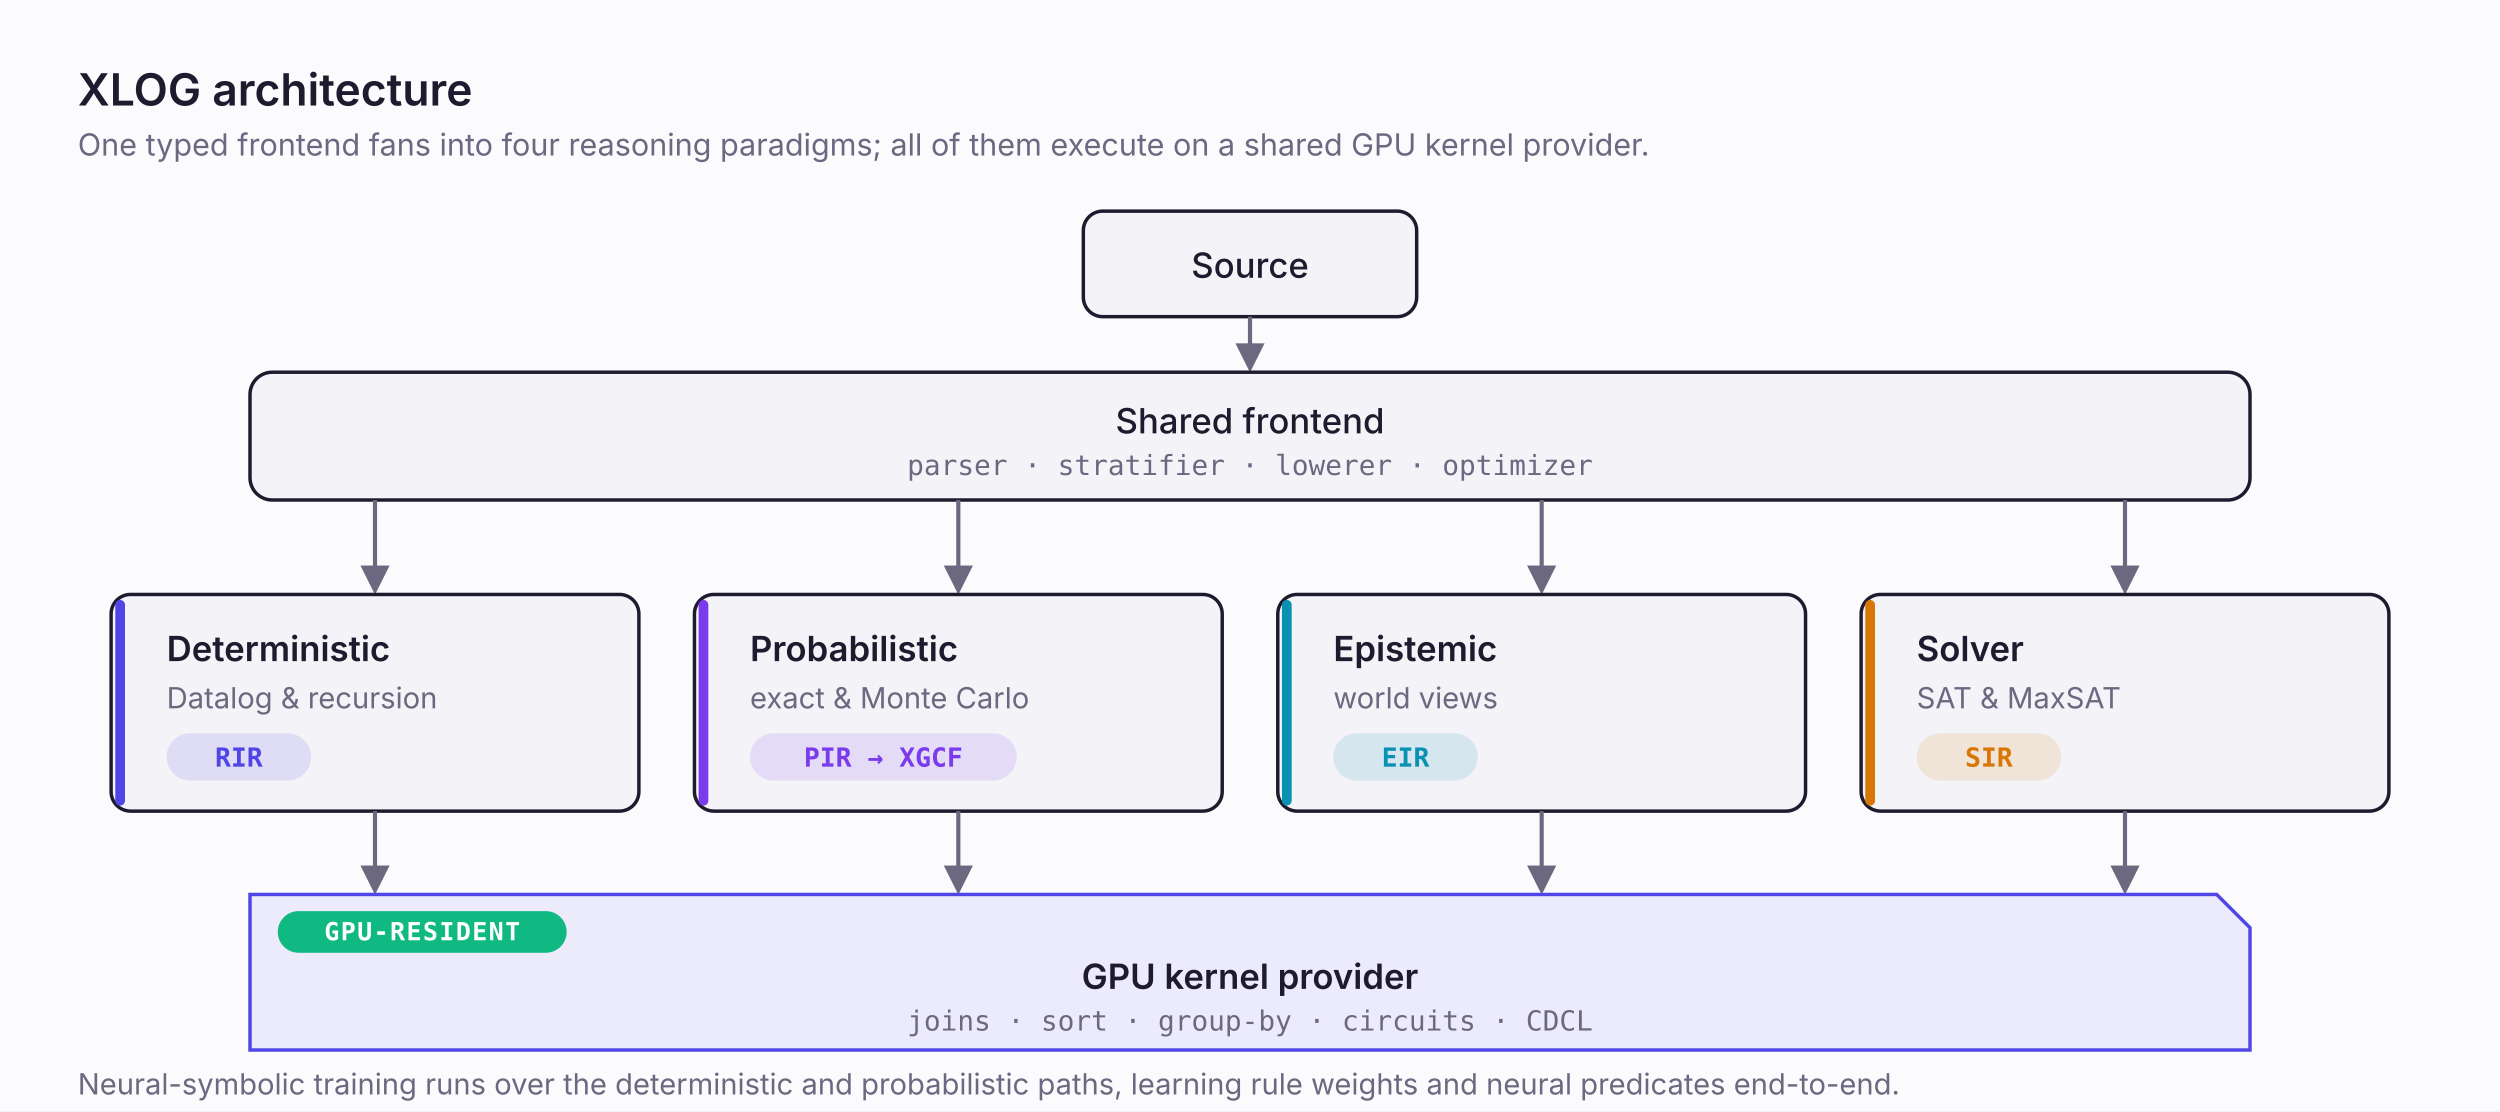
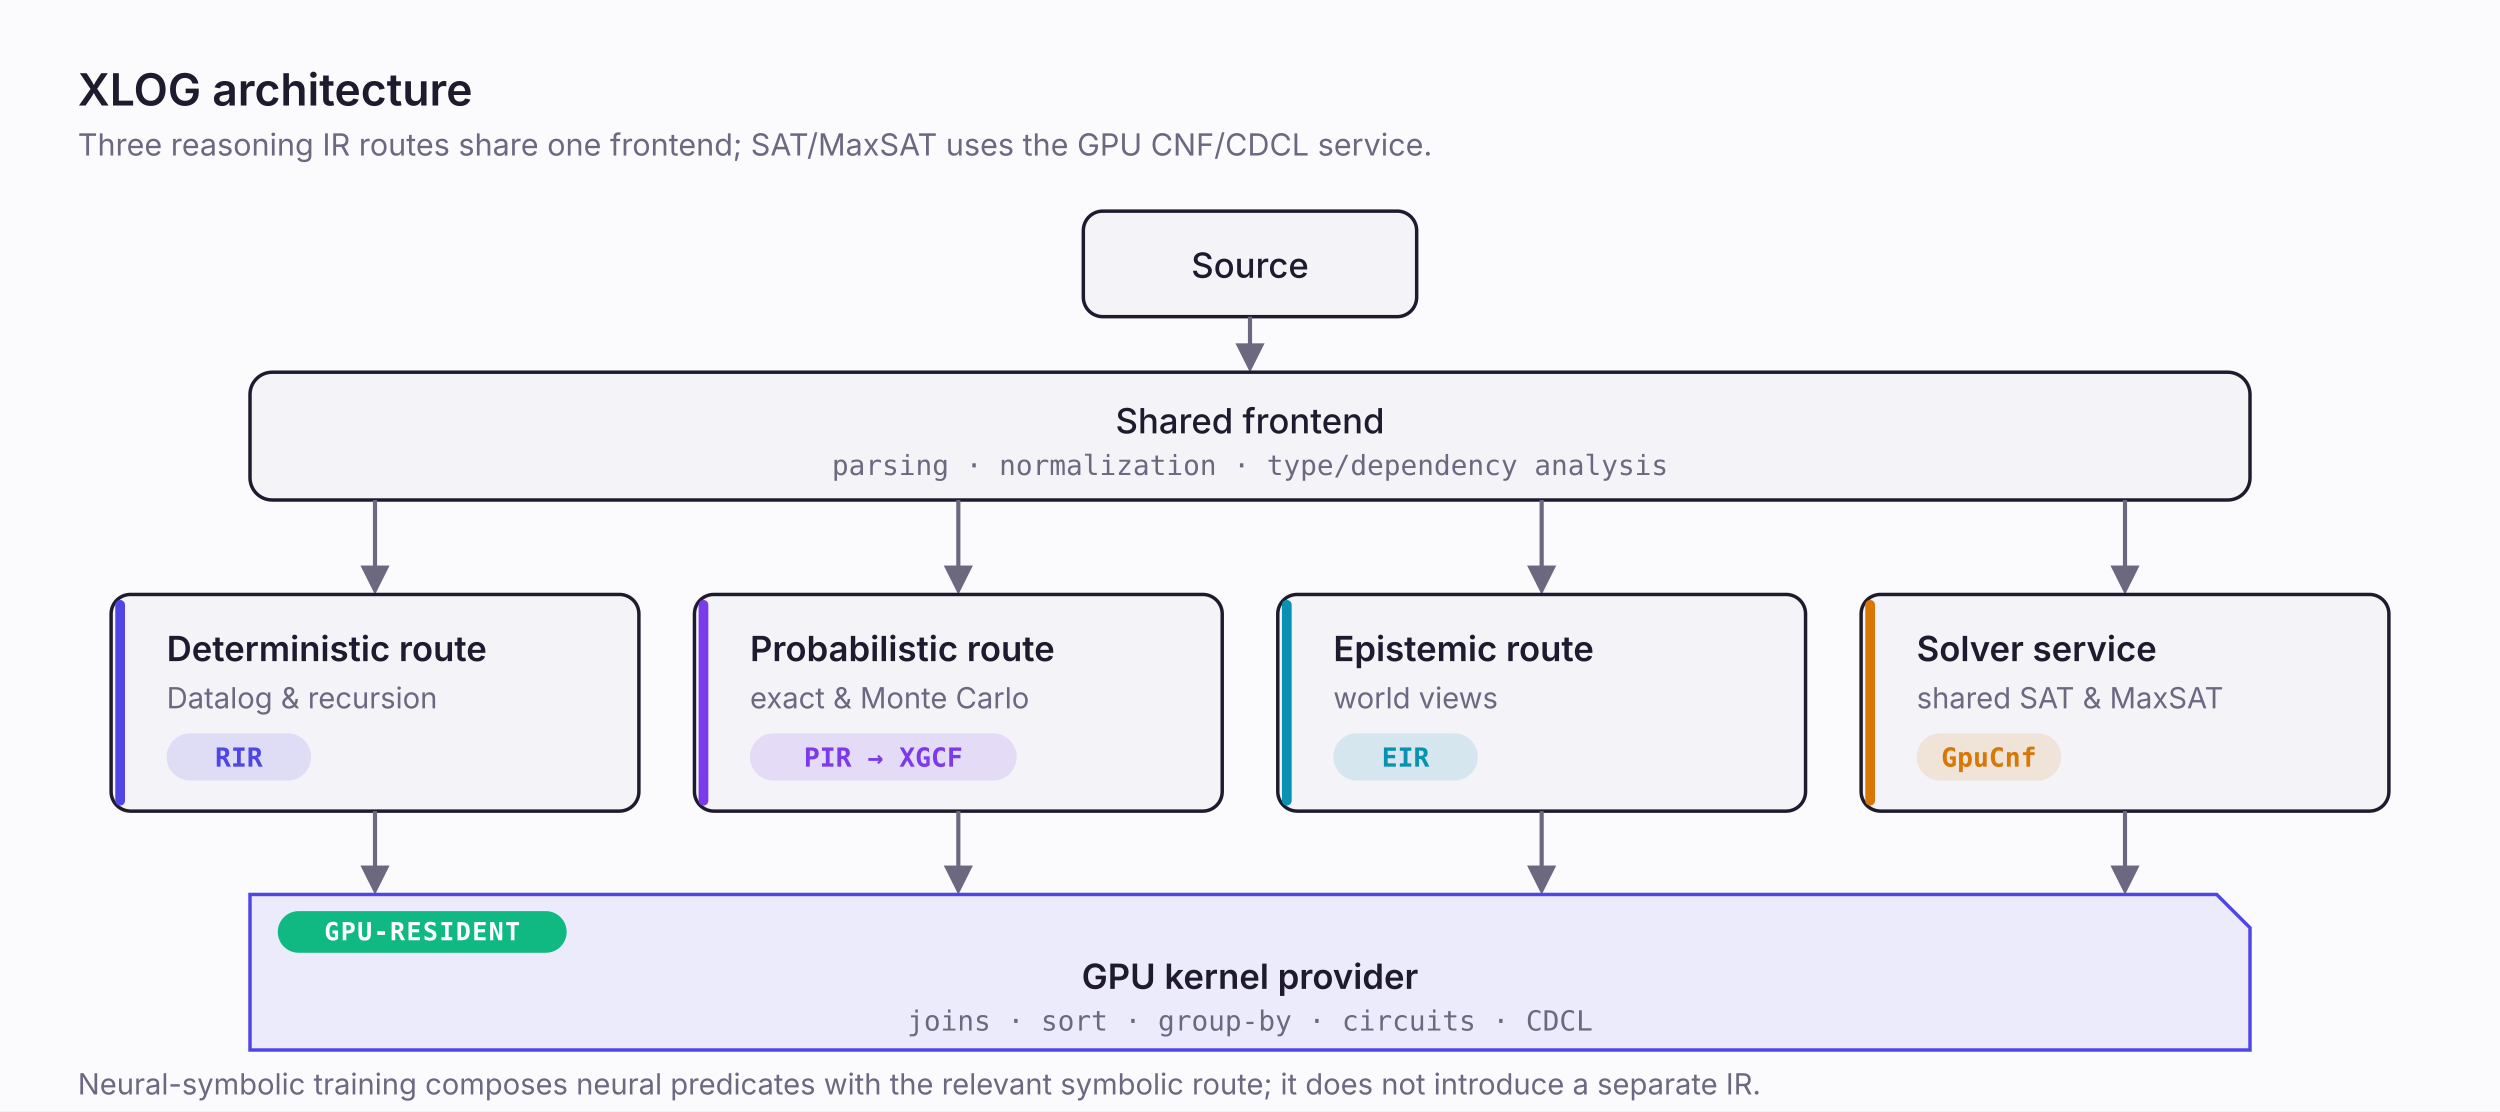
<svg xmlns="http://www.w3.org/2000/svg" viewBox="0 0 900 400" font-family="Inter, system-ui, sans-serif">
  <rect width="900" height="400" fill="#FBFBFD" />
  <defs>
    <marker id="aa" viewBox="0 0 10 10" refX="8" refY="5" markerWidth="7" markerHeight="7" orient="auto-start-reverse">
      <path d="M0,0 L10,5 L0,10 z" fill="#6B6880" />
    </marker>
  </defs>
  <text x="28" y="38" font-size="16" font-weight="600" fill="#1E1B2E">XLOG architecture</text>
-   <text x="28" y="56" font-size="11" fill="#6B6880">One typed frontend fans into four reasoning paradigms; all of them execute on a shared GPU kernel provider.</text>
+   <text x="28" y="56" font-size="11" fill="#6B6880">Three reasoning IR routes share one frontend; SAT/MaxSAT uses the GPU CNF/CDCL service.</text>
  <rect x="390" y="76" width="120" height="38" rx="7" fill="#F3F3F8" stroke="#1E1B2E" stroke-width="1.25" />
  <text x="450" y="100" text-anchor="middle" font-size="12.5" font-weight="500" fill="#1E1B2E">Source</text>
  <path d="M450,114 V132" stroke="#6B6880" stroke-width="1.5" fill="none" marker-end="url(#aa)" />
  <rect x="90" y="134" width="720" height="46" rx="8" fill="#F3F3F8" stroke="#1E1B2E" stroke-width="1.25" />
  <text x="450" y="156" text-anchor="middle" font-size="12.5" font-weight="500" fill="#1E1B2E">Shared frontend</text>
-   <text x="450" y="171" text-anchor="middle" font-size="10" fill="#6B6880" font-family="'JetBrains Mono','SF Mono',ui-monospace,Menlo,monospace">parser · stratifier · lowerer · optimizer</text>
+   <text x="450" y="171" text-anchor="middle" font-size="10" fill="#6B6880" font-family="'JetBrains Mono','SF Mono',ui-monospace,Menlo,monospace">parsing · normalization · type/dependency analysis</text>
  <g stroke="#6B6880" stroke-width="1.5" fill="none" marker-end="url(#aa)">
    <path d="M135,180 V212" />
    <path d="M345,180 V212" />
    <path d="M555,180 V212" />
    <path d="M765,180 V212" />
  </g>
  <g>
    <rect x="40" y="214" width="190" height="78" rx="7" fill="#F3F3F8" stroke="#1E1B2E" stroke-width="1.25" />
    <rect x="41.5" y="216" width="3.5" height="74" rx="1.75" fill="#4F46E5" />
-     <text x="60" y="238" font-size="12.5" font-weight="600" fill="#1E1B2E">Deterministic</text>
+     <text x="60" y="238" font-size="12.5" font-weight="600" fill="#1E1B2E">Deterministic route</text>
    <text x="60" y="255" font-size="10.5" fill="#6B6880">Datalog &amp; recursion</text>
    <rect x="60" y="264" width="52" height="17" rx="8.5" fill="#4F46E5" fill-opacity="0.13" />
    <text x="86" y="276" text-anchor="middle" font-size="9.5" font-weight="600" fill="#4F46E5" font-family="'JetBrains Mono','SF Mono',ui-monospace,Menlo,monospace">RIR</text>
  </g>
  <g>
    <rect x="250" y="214" width="190" height="78" rx="7" fill="#F3F3F8" stroke="#1E1B2E" stroke-width="1.25" />
    <rect x="251.5" y="216" width="3.5" height="74" rx="1.75" fill="#7C3AED" />
-     <text x="270" y="238" font-size="12.5" font-weight="600" fill="#1E1B2E">Probabilistic</text>
+     <text x="270" y="238" font-size="12.5" font-weight="600" fill="#1E1B2E">Probabilistic route</text>
    <text x="270" y="255" font-size="10.5" fill="#6B6880">exact &amp; Monte Carlo</text>
    <rect x="270" y="264" width="96" height="17" rx="8.5" fill="#7C3AED" fill-opacity="0.13" />
    <text x="318" y="276" text-anchor="middle" font-size="9.5" font-weight="600" fill="#7C3AED" font-family="'JetBrains Mono','SF Mono',ui-monospace,Menlo,monospace">PIR → XGCF</text>
  </g>
  <g>
    <rect x="460" y="214" width="190" height="78" rx="7" fill="#F3F3F8" stroke="#1E1B2E" stroke-width="1.25" />
    <rect x="461.5" y="216" width="3.5" height="74" rx="1.75" fill="#0891B2" />
-     <text x="480" y="238" font-size="12.5" font-weight="600" fill="#1E1B2E">Epistemic</text>
+     <text x="480" y="238" font-size="12.5" font-weight="600" fill="#1E1B2E">Epistemic route</text>
    <text x="480" y="255" font-size="10.5" fill="#6B6880">world views</text>
    <rect x="480" y="264" width="52" height="17" rx="8.5" fill="#0891B2" fill-opacity="0.13" />
    <text x="506" y="276" text-anchor="middle" font-size="9.5" font-weight="600" fill="#0891B2" font-family="'JetBrains Mono','SF Mono',ui-monospace,Menlo,monospace">EIR</text>
  </g>
  <g>
    <rect x="670" y="214" width="190" height="78" rx="7" fill="#F3F3F8" stroke="#1E1B2E" stroke-width="1.25" />
    <rect x="671.5" y="216" width="3.5" height="74" rx="1.75" fill="#D97706" />
-     <text x="690" y="238" font-size="12.5" font-weight="600" fill="#1E1B2E">Solver</text>
-     <text x="690" y="255" font-size="10.5" fill="#6B6880">SAT &amp; MaxSAT</text>
+     <text x="690" y="238" font-size="12.5" font-weight="600" fill="#1E1B2E">Solver service</text>
+     <text x="690" y="255" font-size="10.5" fill="#6B6880">shared SAT &amp; MaxSAT</text>
    <rect x="690" y="264" width="52" height="17" rx="8.5" fill="#D97706" fill-opacity="0.13" />
-     <text x="716" y="276" text-anchor="middle" font-size="9.5" font-weight="600" fill="#D97706" font-family="'JetBrains Mono','SF Mono',ui-monospace,Menlo,monospace">SIR</text>
+     <text x="716" y="276" text-anchor="middle" font-size="9.5" font-weight="600" fill="#D97706" font-family="'JetBrains Mono','SF Mono',ui-monospace,Menlo,monospace">GpuCnf</text>
  </g>
  <g stroke="#6B6880" stroke-width="1.5" fill="none" marker-end="url(#aa)">
    <path d="M135,292 V320" />
    <path d="M345,292 V320" />
    <path d="M555,292 V320" />
    <path d="M765,292 V320" />
  </g>
  <path d="M90,322 H798 L810,334 V378 H90 Z" fill="#ECEBFB" stroke="#4F46E5" stroke-width="1.25" />
  <rect x="100" y="328" width="104" height="15" rx="7.5" fill="#10B981" />
  <text x="152" y="338.5" text-anchor="middle" font-size="9" font-weight="600" fill="#FFFFFF" letter-spacing="0.5" font-family="'JetBrains Mono','SF Mono',ui-monospace,Menlo,monospace">GPU-RESIDENT</text>
  <text x="450" y="356" text-anchor="middle" font-size="12.5" font-weight="600" fill="#1E1B2E">GPU kernel provider</text>
  <text x="450" y="371" text-anchor="middle" font-size="10" fill="#6B6880" font-family="'JetBrains Mono','SF Mono',ui-monospace,Menlo,monospace">joins · sort · group-by · circuits · CDCL</text>
-   <text x="28" y="394" font-size="10.5" fill="#6B6880">Neural-symbolic training runs over the deterministic and probabilistic paths, learning rule weights and neural predicates end-to-end.</text>
+   <text x="28" y="394" font-size="10.5" fill="#6B6880">Neural-symbolic training composes neural predicates with the relevant symbolic route; it does not introduce a separate IR.</text>
</svg>
